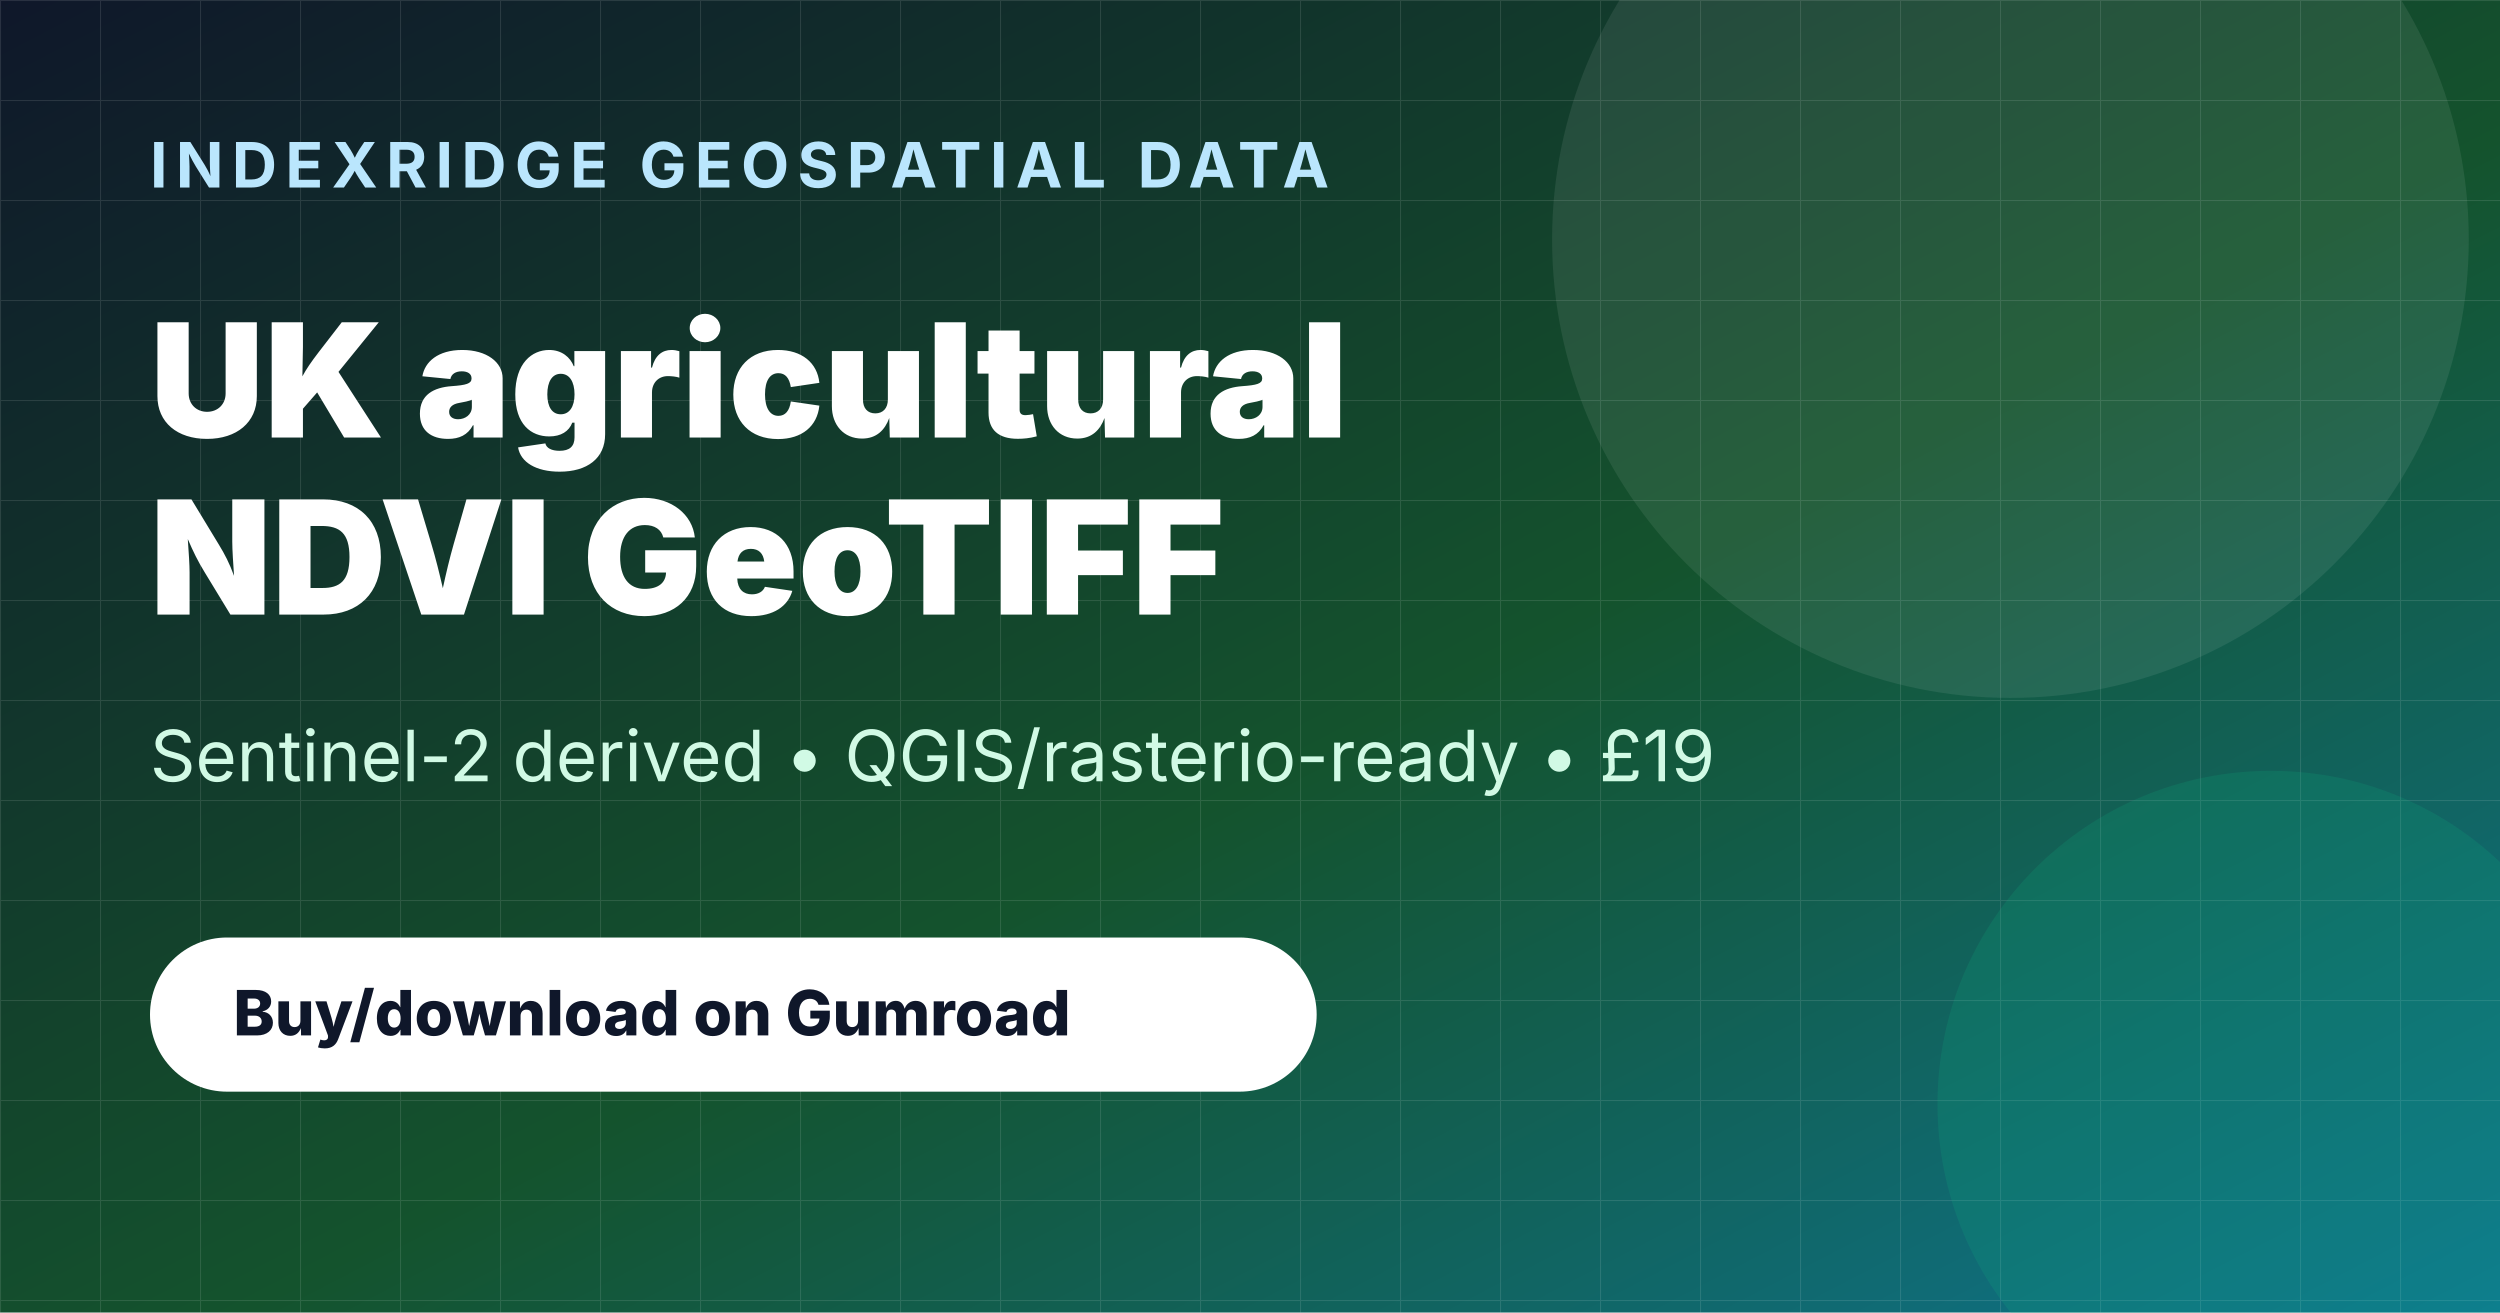
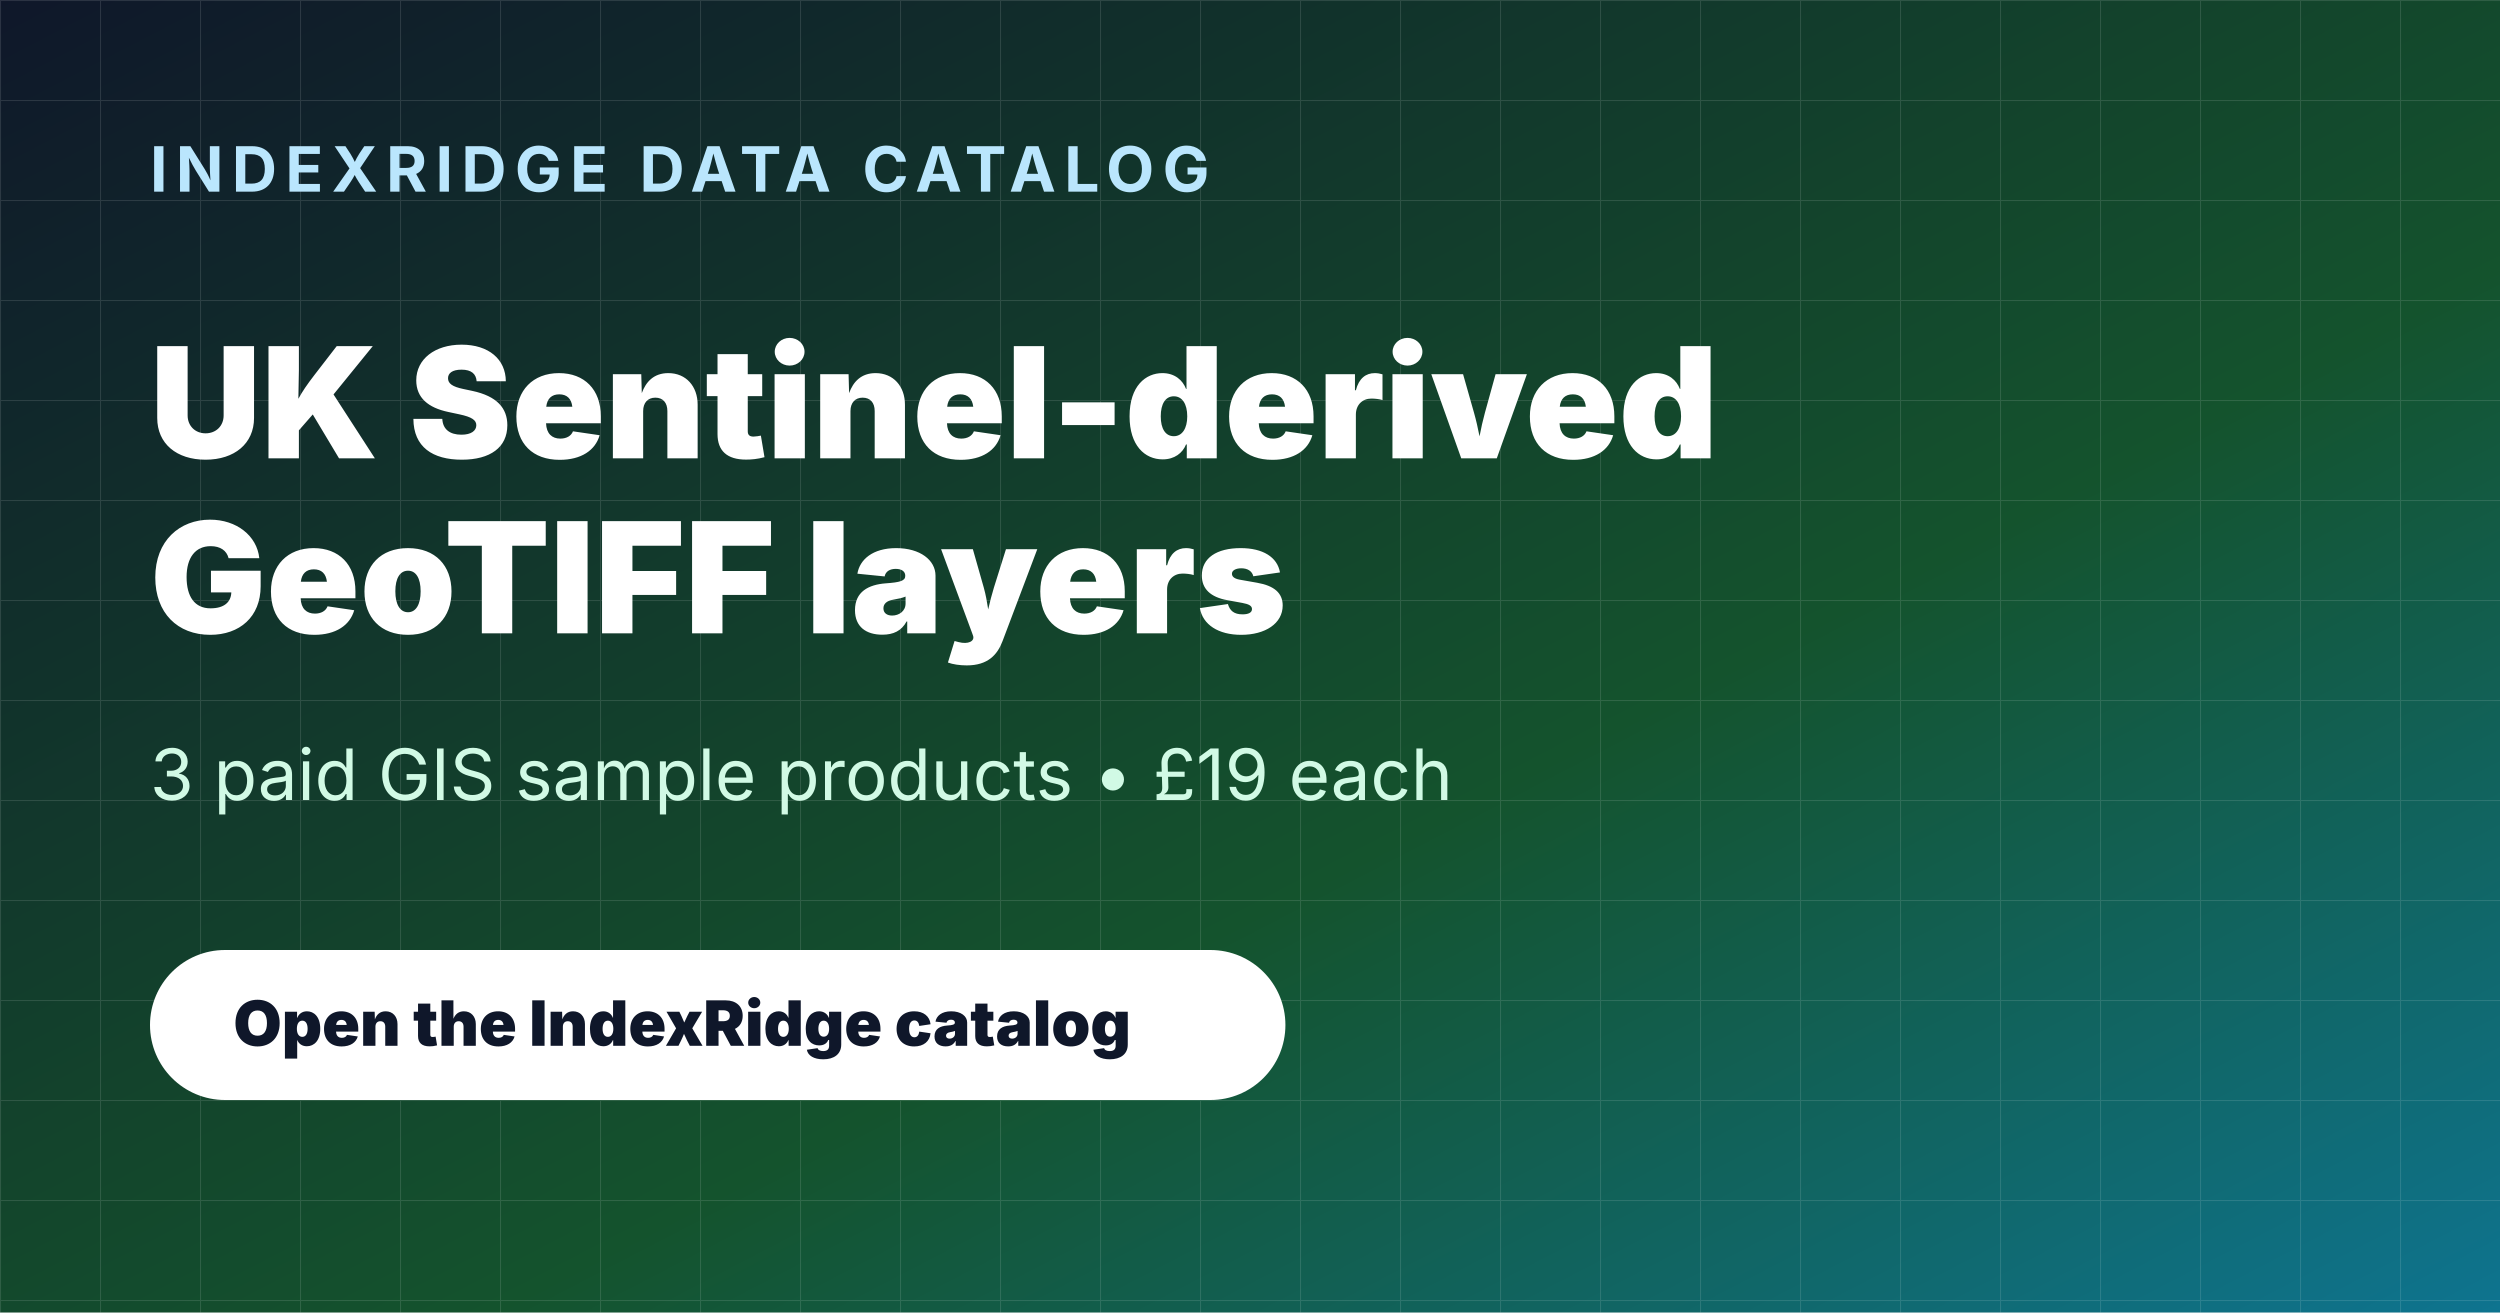
<svg xmlns="http://www.w3.org/2000/svg" width="1200" height="630" viewBox="0 0 1200 630">
  <defs>
    <linearGradient id="g" x1="0" y1="0" x2="1" y2="1">
      <stop offset="0" stop-color="#0f172a" />
-       <stop offset="0.55" stop-color="#14532d" />
+       <stop offset=".6" stop-color="#14532d" />
      <stop offset="1" stop-color="#0e7490" />
    </linearGradient>
    <pattern id="grid" width="48" height="48" patternUnits="userSpaceOnUse">
-       <path d="M48 0H0v48" fill="none" stroke="rgba(255,255,255,.11)" stroke-width="1" />
+       <path d="M48 0H0v48" fill="none" stroke="rgba(255,255,255,.12)" />
    </pattern>
  </defs>
  <rect width="1200" height="630" fill="url(#g)" />
  <rect width="1200" height="630" fill="url(#grid)" />
-   <circle cx="965" cy="115" r="220" fill="rgba(255,255,255,.08)" />
-   <circle cx="1090" cy="530" r="160" fill="rgba(16,185,129,.16)" />
-   <text x="72" y="90" font-family="Inter,Arial,sans-serif" font-size="30" fill="#bae6fd" font-weight="700" letter-spacing="4">INDEXRIDGE GEOSPATIAL DATA</text>
-   <text x="72" y="210" font-family="Inter,Arial,sans-serif" font-size="76" fill="#ffffff" font-weight="850">UK agricultural</text>
-   <text x="72" y="295" font-family="Inter,Arial,sans-serif" font-size="76" fill="#ffffff" font-weight="850">NDVI GeoTIFF</text>
-   <text x="72" y="375" font-family="Inter,Arial,sans-serif" font-size="34" fill="#d1fae5">Sentinel-2 derived • QGIS/rasterio-ready • £19</text>
-   <rect x="72" y="450" width="560" height="74" rx="37" fill="#ffffff" />
-   <text x="112" y="497" font-family="Inter,Arial,sans-serif" font-size="30" fill="#0f172a" font-weight="800">Buy/download on Gumroad</text>
+   <text x="72" y="92" font-family="Inter,Arial,sans-serif" font-size="30" fill="#bae6fd" font-weight="700" letter-spacing="4">INDEXRIDGE DATA CATALOG</text>
+   <text x="72" y="220" font-family="Inter,Arial,sans-serif" font-size="74" fill="#fff" font-weight="850">UK Sentinel-derived</text>
+   <text x="72" y="304" font-family="Inter,Arial,sans-serif" font-size="74" fill="#fff" font-weight="850">GeoTIFF layers</text>
+   <text x="72" y="384" font-family="Inter,Arial,sans-serif" font-size="34" fill="#d1fae5">3 paid GIS sample products • £19 each</text>
+   <rect x="72" y="456" width="545" height="72" rx="36" fill="#fff" />
+   <text x="112" y="502" font-family="Inter,Arial,sans-serif" font-size="30" fill="#0f172a" font-weight="850">Open the IndexRidge catalog</text>
</svg>
